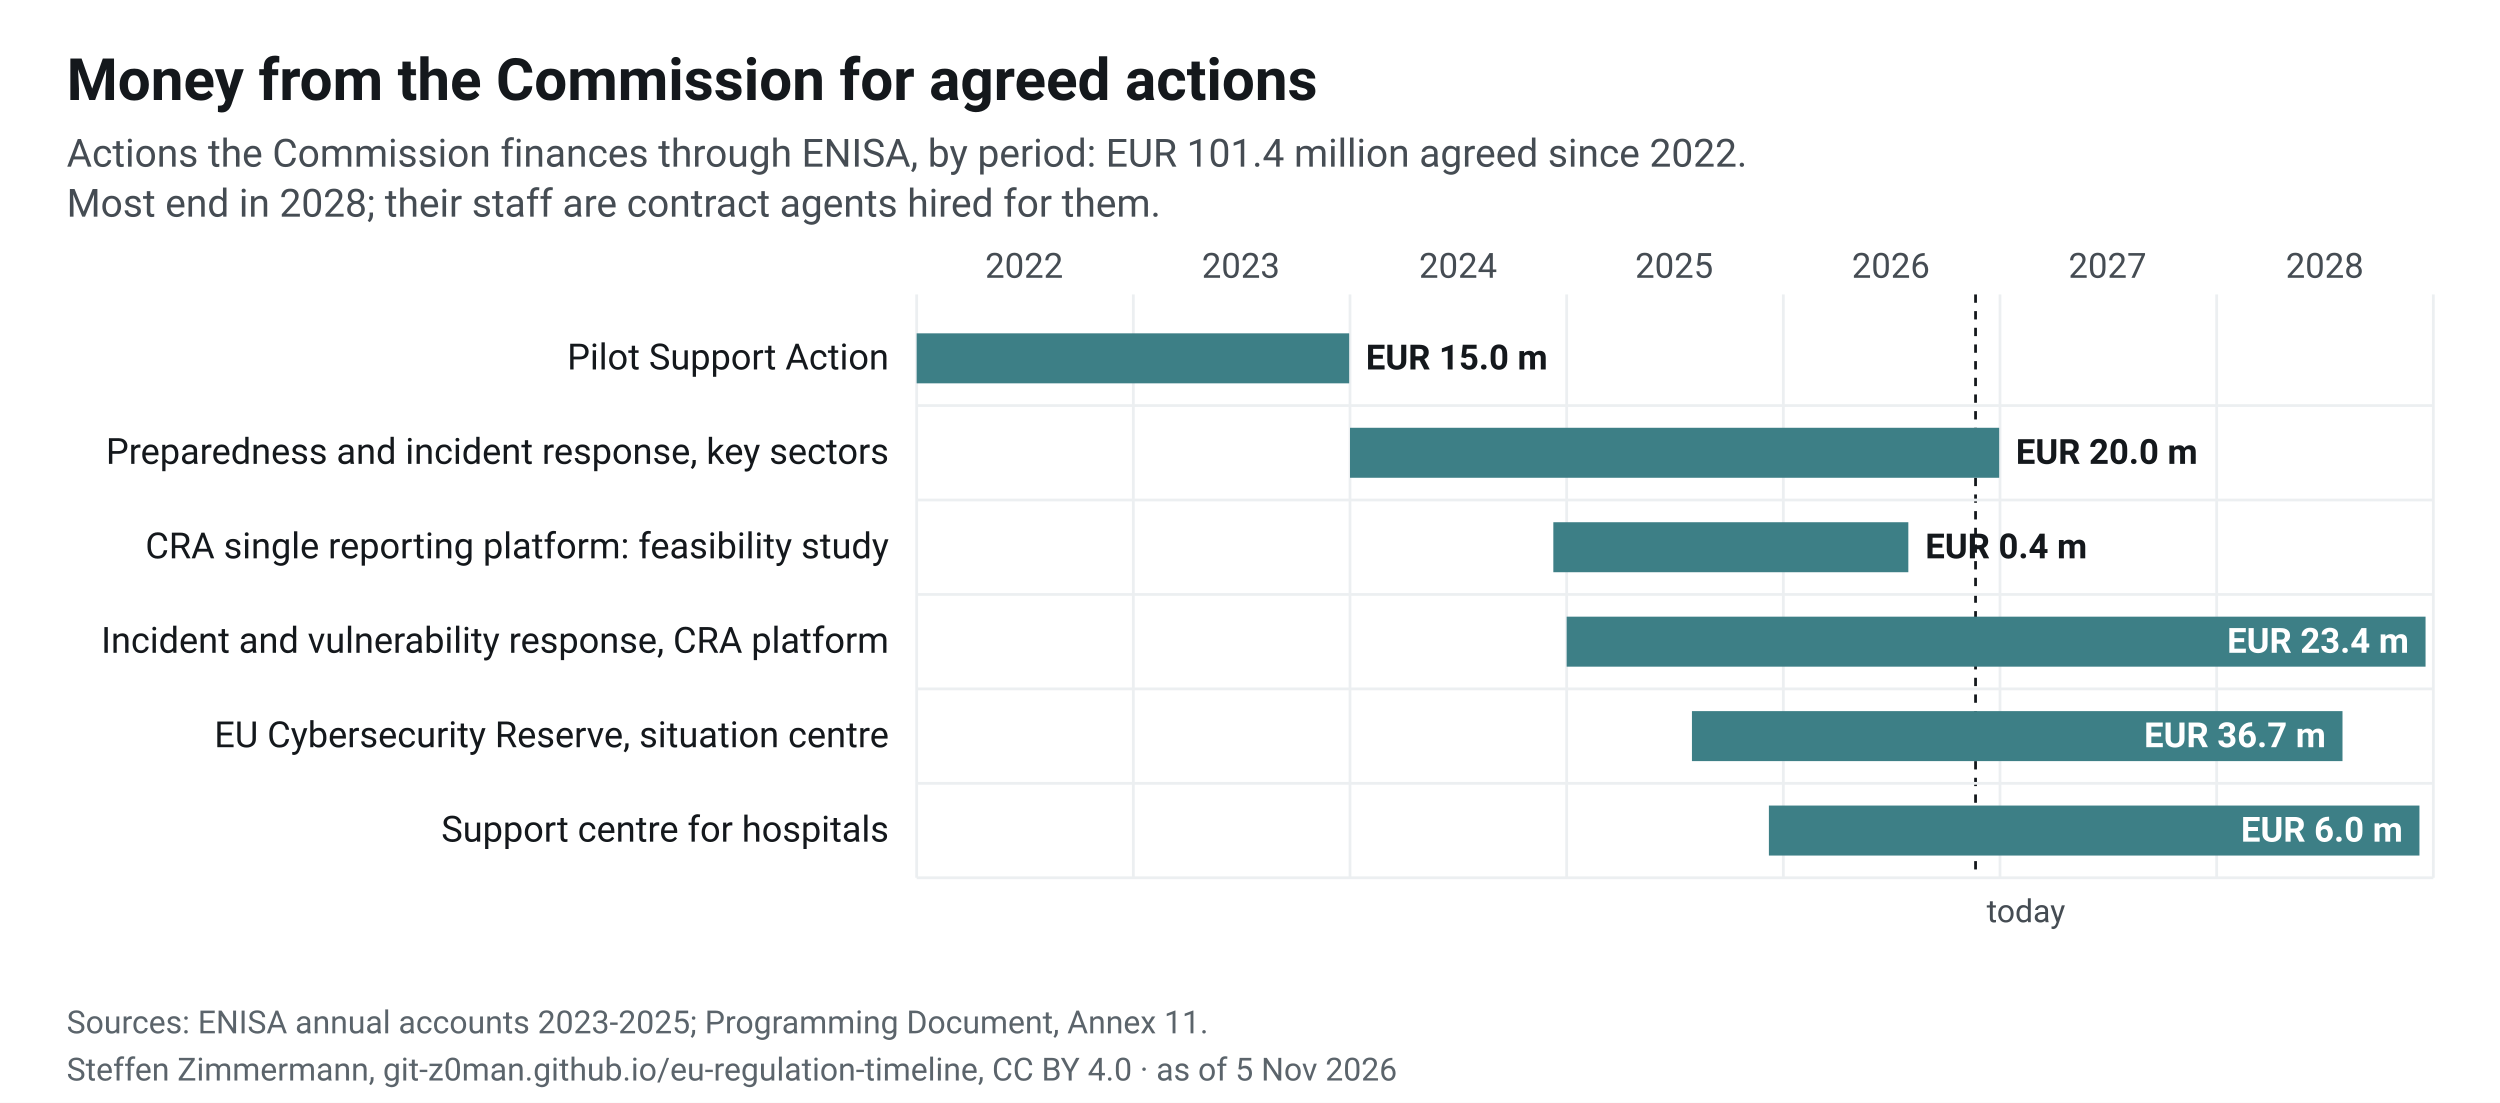
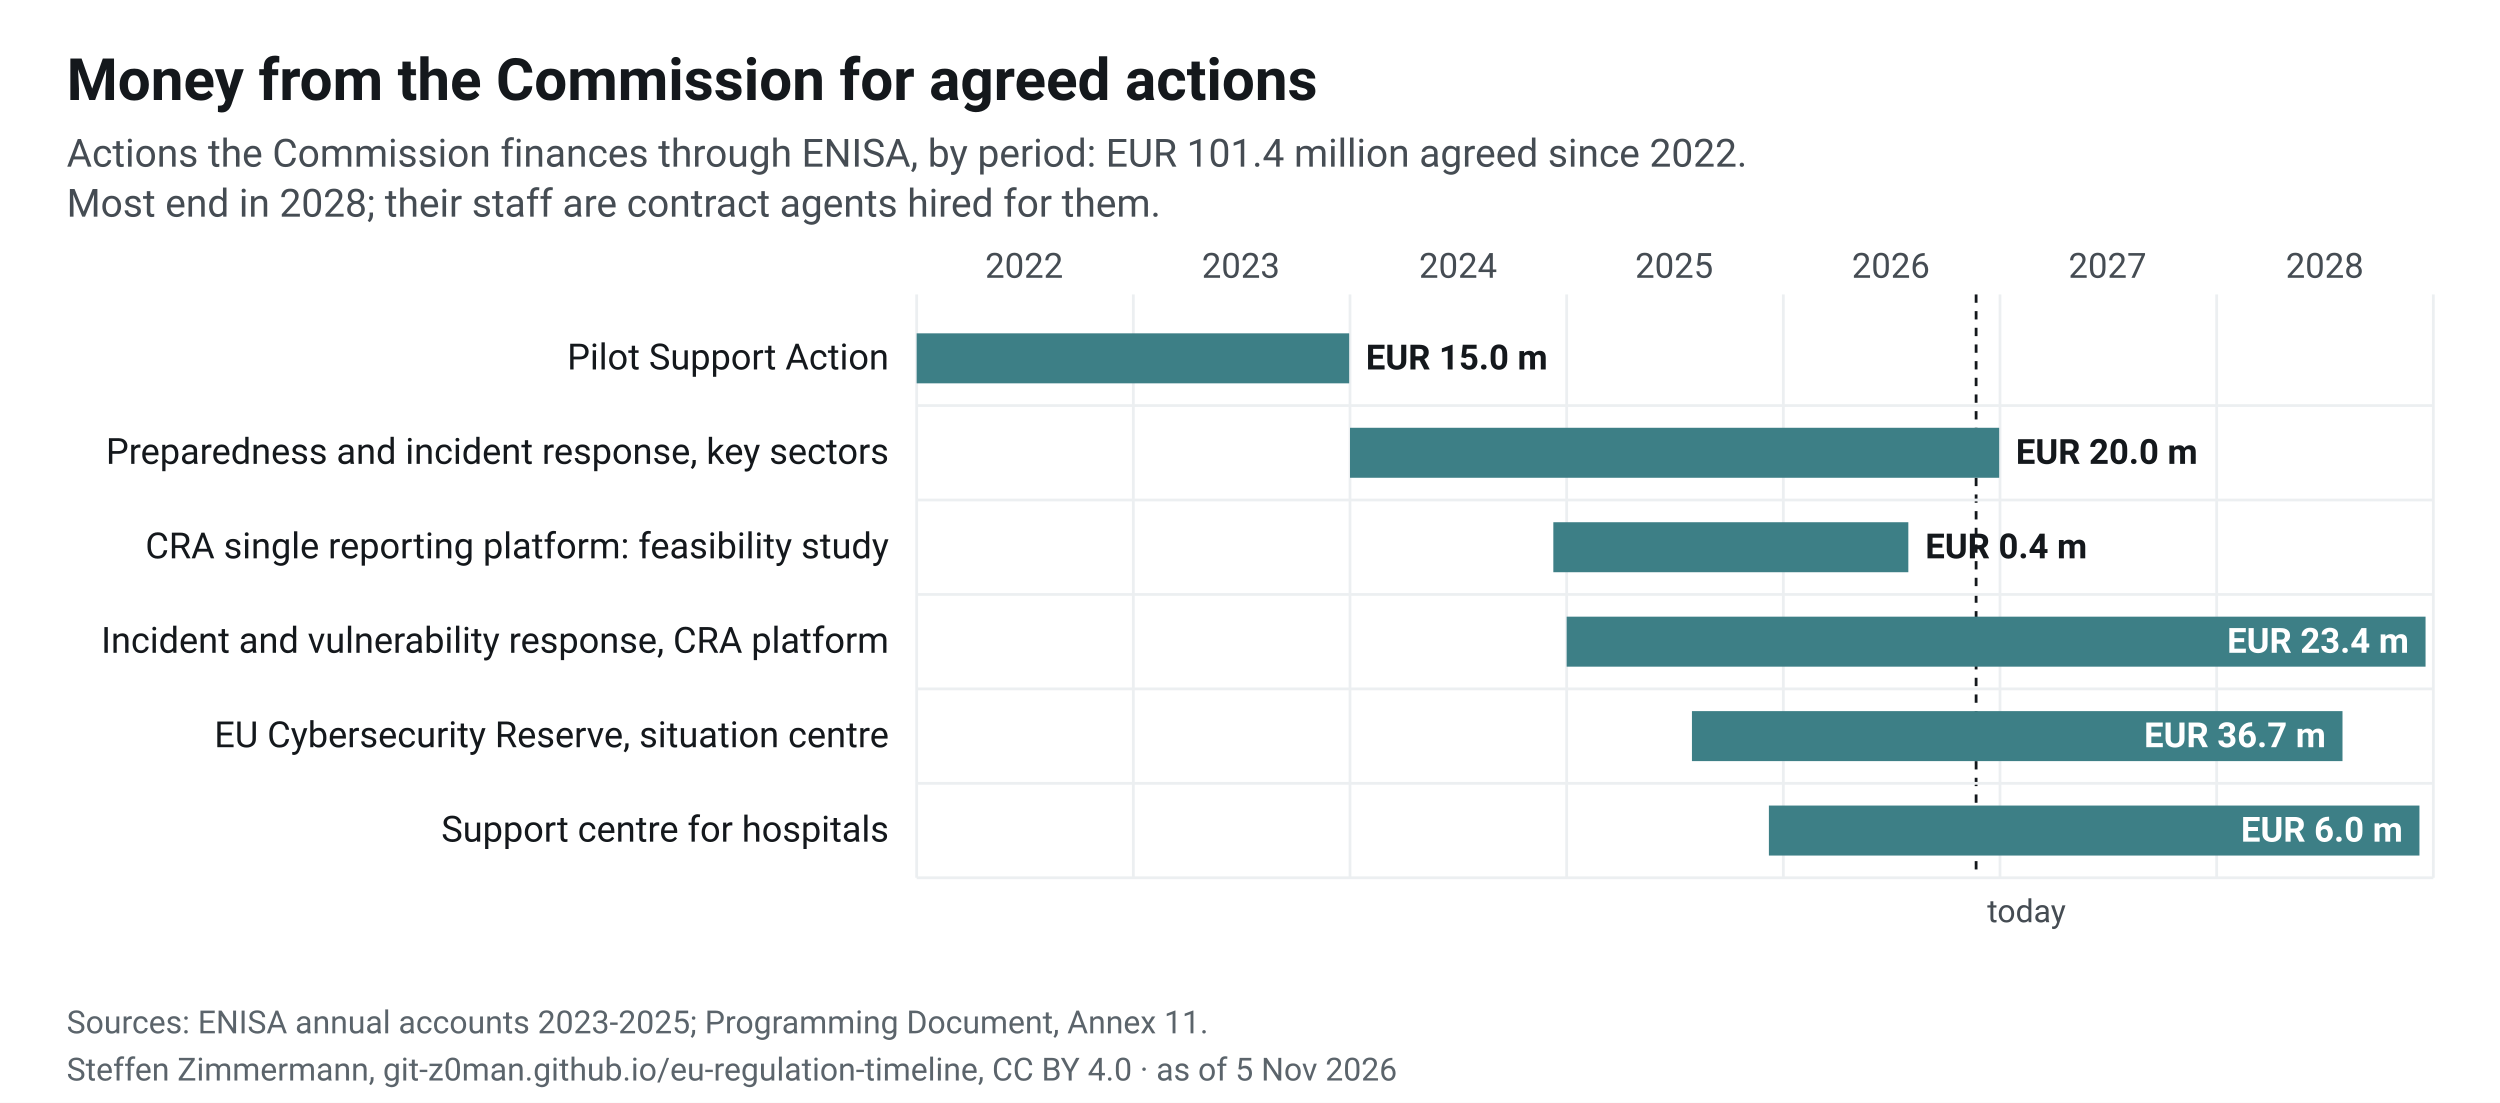
<svg xmlns="http://www.w3.org/2000/svg" width="900" height="397" viewBox="0 0 900 397" font-family="&quot;Source Sans 3&quot;, system-ui, -apple-system, Segoe UI, Roboto, Arial, sans-serif" font-size="13" role="img" aria-label="Money from the Commission for agreed actions">
  <rect width="900" height="397" fill="#fff" />
  <defs>
    <pattern id="plan" width="6" height="6" patternUnits="userSpaceOnUse" patternTransform="rotate(45)">
      <rect width="6" height="6" fill="#fff" />
      <line x1="0" y1="0" x2="0" y2="6" stroke="#cfe2e4" stroke-width="3" />
    </pattern>
  </defs>
  <text x="24" y="36" font-size="21" font-weight="700" fill="#14181c">Money from the Commission for agreed actions</text>
  <text x="24" y="60" font-size="14" fill="#454c53">Actions the Commission finances through ENISA, by period: EUR 101.4 million agreed since 2022.</text>
  <text x="24" y="78" font-size="14" fill="#454c53">Most end in 2028; their staff are contract agents hired for them.</text>
  <line x1="330.0" x2="330.0" y1="106" y2="316" stroke="#eceff1" />
  <text x="368.7" y="100" text-anchor="middle" font-size="12.5" fill="#454c53">2022</text>
  <line x1="408.0" x2="408.0" y1="106" y2="316" stroke="#eceff1" />
  <text x="446.7" y="100" text-anchor="middle" font-size="12.5" fill="#454c53">2023</text>
  <line x1="486.0" x2="486.0" y1="106" y2="316" stroke="#eceff1" />
  <text x="524.9" y="100" text-anchor="middle" font-size="12.5" fill="#454c53">2024</text>
  <line x1="564.0" x2="564.0" y1="106" y2="316" stroke="#eceff1" />
  <text x="602.7" y="100" text-anchor="middle" font-size="12.5" fill="#454c53">2025</text>
  <line x1="642.0" x2="642.0" y1="106" y2="316" stroke="#eceff1" />
  <text x="680.7" y="100" text-anchor="middle" font-size="12.5" fill="#454c53">2026</text>
  <line x1="720.0" x2="720.0" y1="106" y2="316" stroke="#eceff1" />
  <text x="758.7" y="100" text-anchor="middle" font-size="12.5" fill="#454c53">2027</text>
  <line x1="798.0" x2="798.0" y1="106" y2="316" stroke="#eceff1" />
  <text x="836.9" y="100" text-anchor="middle" font-size="12.5" fill="#454c53">2028</text>
  <line x1="876.0" x2="876.0" y1="106" y2="316" stroke="#eceff1" />
-   <line x1="711.2" x2="711.2" y1="106" y2="316" stroke="#14181c" stroke-dasharray="3 3" />
-   <text x="715.2" y="332" font-size="11.5" fill="#454c53">today</text>
+   <line x1="711.4" x2="711.4" y1="106" y2="316" stroke="#14181c" stroke-dasharray="3 3" />
+   <text x="715.4" y="332" font-size="11.5" fill="#454c53">today</text>
  <text x="320" y="133.0" text-anchor="end" font-size="13" fill="#14181c">Pilot Support Action</text>
  <rect x="330.0" y="120.0" width="155.7" height="18" fill="#3d7f86" />
  <text x="491.7" y="133.0" text-anchor="start" font-size="12.5" font-weight="600" fill="#14181c">EUR 15.0 m</text>
  <line x1="330" x2="876" y1="146.0" y2="146.0" stroke="#eceff1" />
  <text x="320" y="167.0" text-anchor="end" font-size="13" fill="#14181c">Preparedness and incident response, key sectors</text>
  <rect x="486.0" y="154.0" width="233.7" height="18" fill="#3d7f86" />
  <text x="725.7" y="167.0" text-anchor="start" font-size="12.5" font-weight="600" fill="#14181c">EUR 20.0 m</text>
  <line x1="330" x2="876" y1="180.0" y2="180.0" stroke="#eceff1" />
  <text x="320" y="201.0" text-anchor="end" font-size="13" fill="#14181c">CRA single reporting platform: feasibility study</text>
  <rect x="559.2" y="188.0" width="127.8" height="18" fill="#3d7f86" />
  <text x="693.1" y="201.0" text-anchor="start" font-size="12.5" font-weight="600" fill="#14181c">EUR 0.4 m</text>
  <line x1="330" x2="876" y1="214.0" y2="214.0" stroke="#eceff1" />
  <text x="320" y="235.0" text-anchor="end" font-size="13" fill="#14181c">Incident and vulnerability response, CRA platform</text>
  <rect x="564.0" y="222.0" width="309.2" height="18" fill="#3d7f86" />
  <text x="867.2" y="235.0" text-anchor="end" font-size="12.5" font-weight="600" fill="#fff">EUR 23.4 m</text>
  <line x1="330" x2="876" y1="248.0" y2="248.0" stroke="#eceff1" />
  <text x="320" y="269.0" text-anchor="end" font-size="13" fill="#14181c">EU Cybersecurity Reserve, situation centre</text>
  <rect x="609.1" y="256.0" width="234.2" height="18" fill="#3d7f86" />
  <text x="837.3" y="269.0" text-anchor="end" font-size="12.5" font-weight="600" fill="#fff">EUR 36.7 m</text>
  <line x1="330" x2="876" y1="282.0" y2="282.0" stroke="#eceff1" />
  <text x="320" y="303.0" text-anchor="end" font-size="13" fill="#14181c">Support centre for hospitals</text>
  <rect x="636.8" y="290.0" width="234.2" height="18" fill="#3d7f86" />
  <text x="865.0" y="303.0" text-anchor="end" font-size="12.5" font-weight="600" fill="#fff">EUR 6.0 m</text>
  <line x1="330" x2="876" y1="316.0" y2="316.0" stroke="#eceff1" />
  <text x="24" y="372" font-size="11.5" fill="#5b646b">Sources: ENISA annual accounts 2023-2025; Programming Document, Annex 11.</text>
  <text x="24" y="389" font-size="11.5" fill="#5b646b">Steffen Zimmermann, git-z0man.github.io/eu-regulation-timeline, CC BY 4.0 · as of 5 Nov 2026</text>
</svg>
